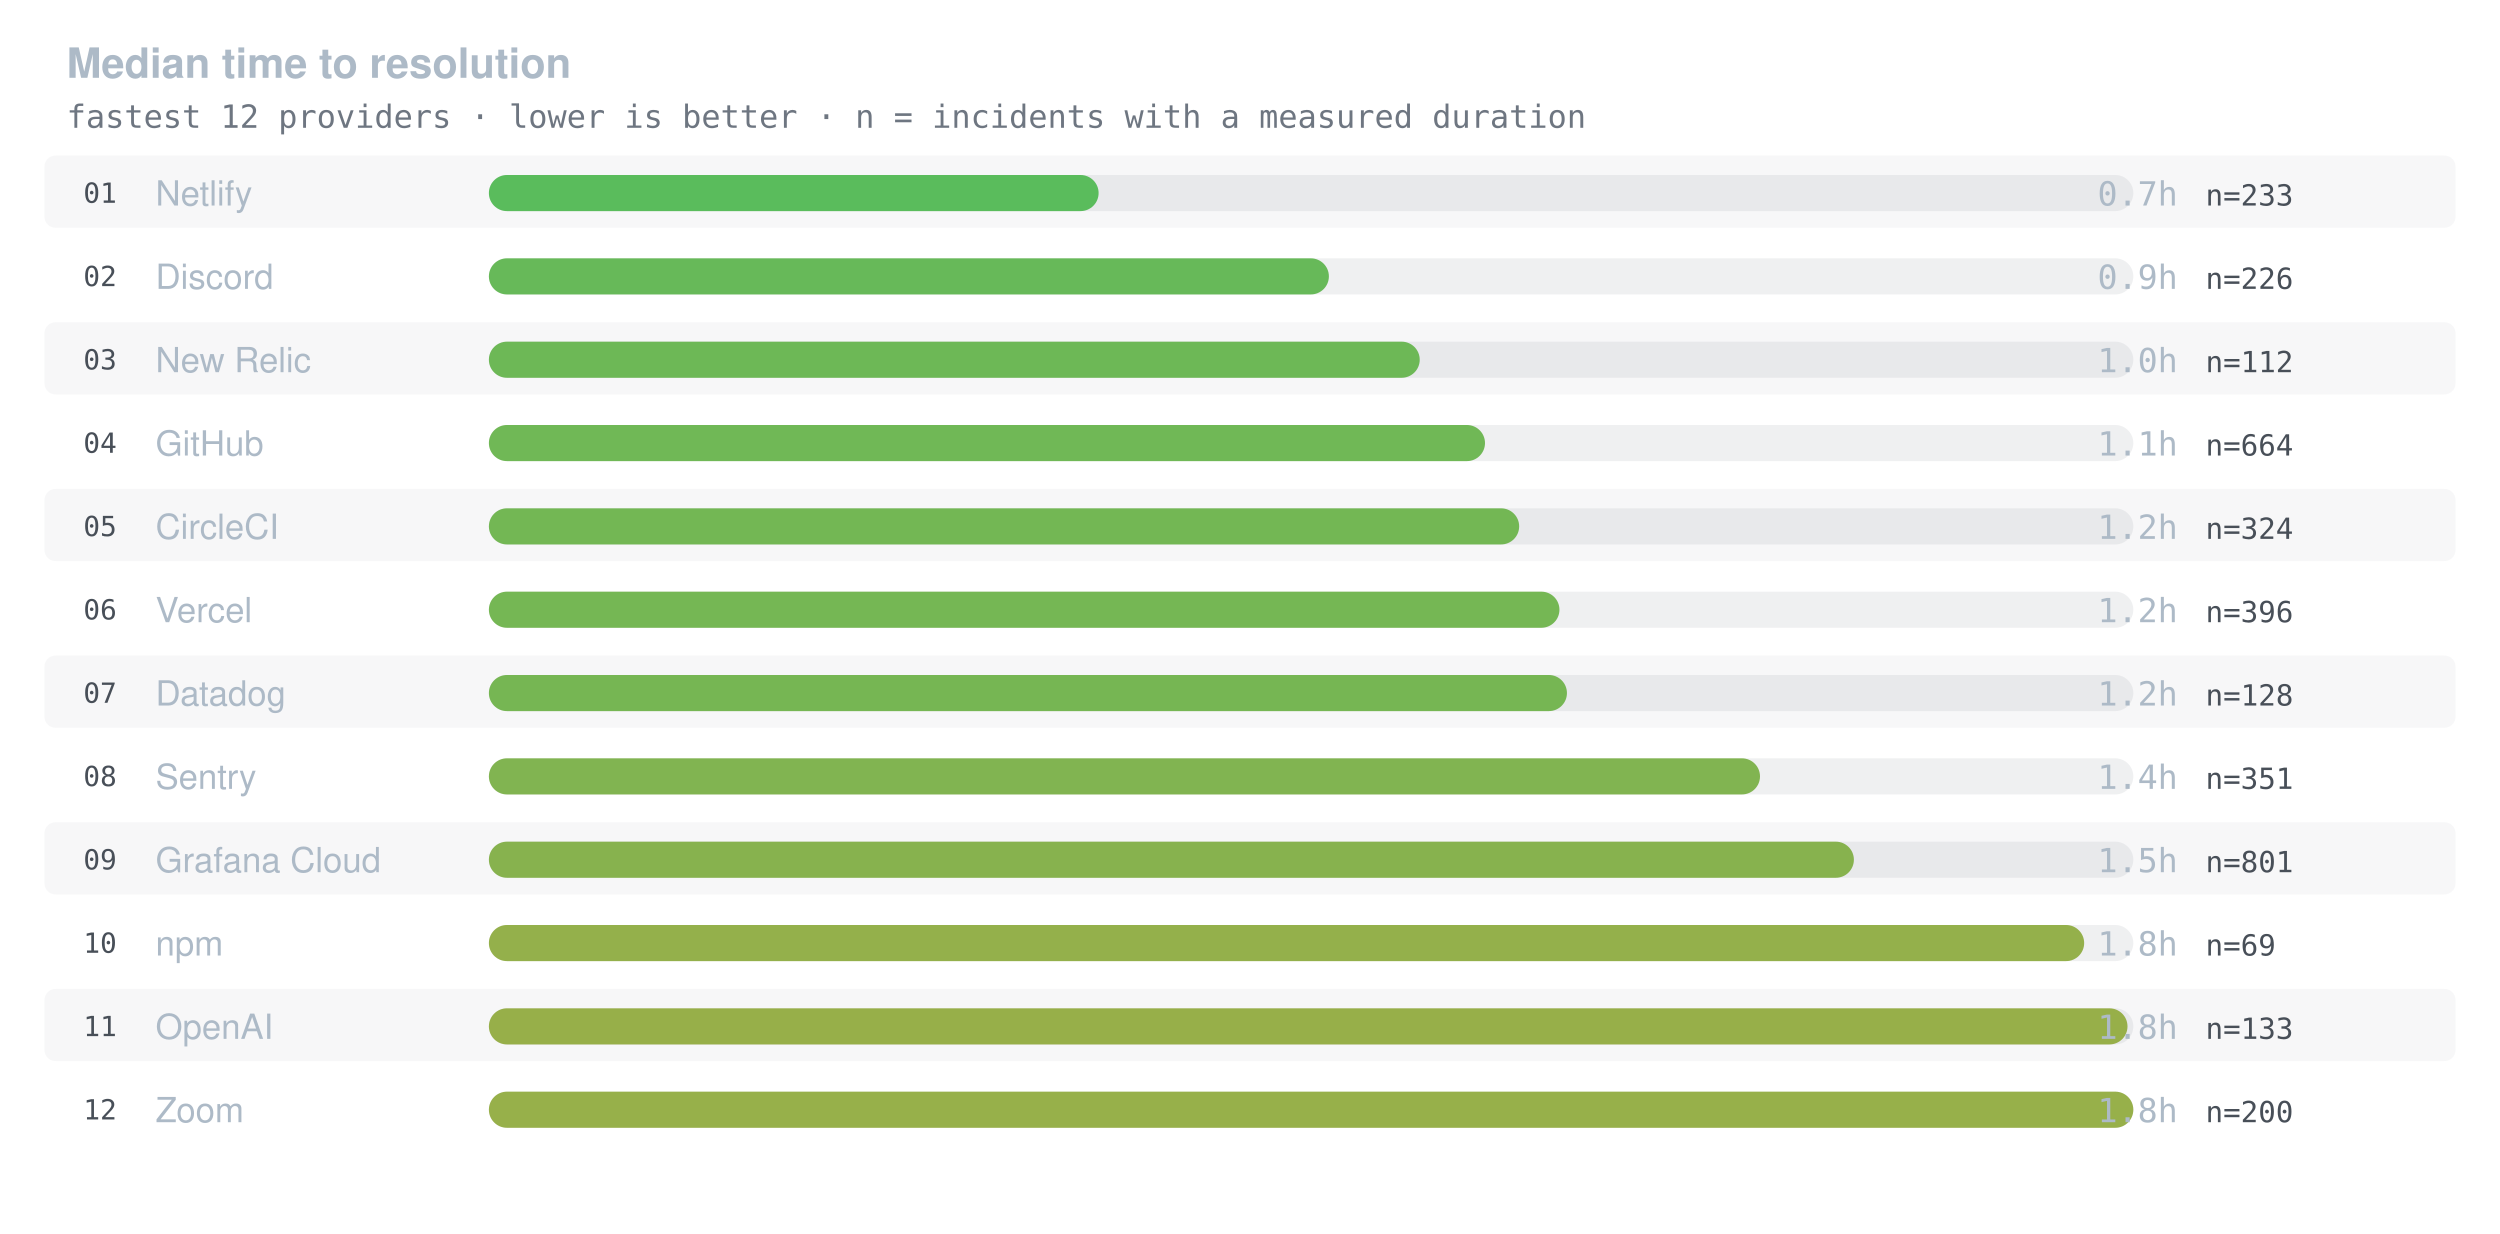
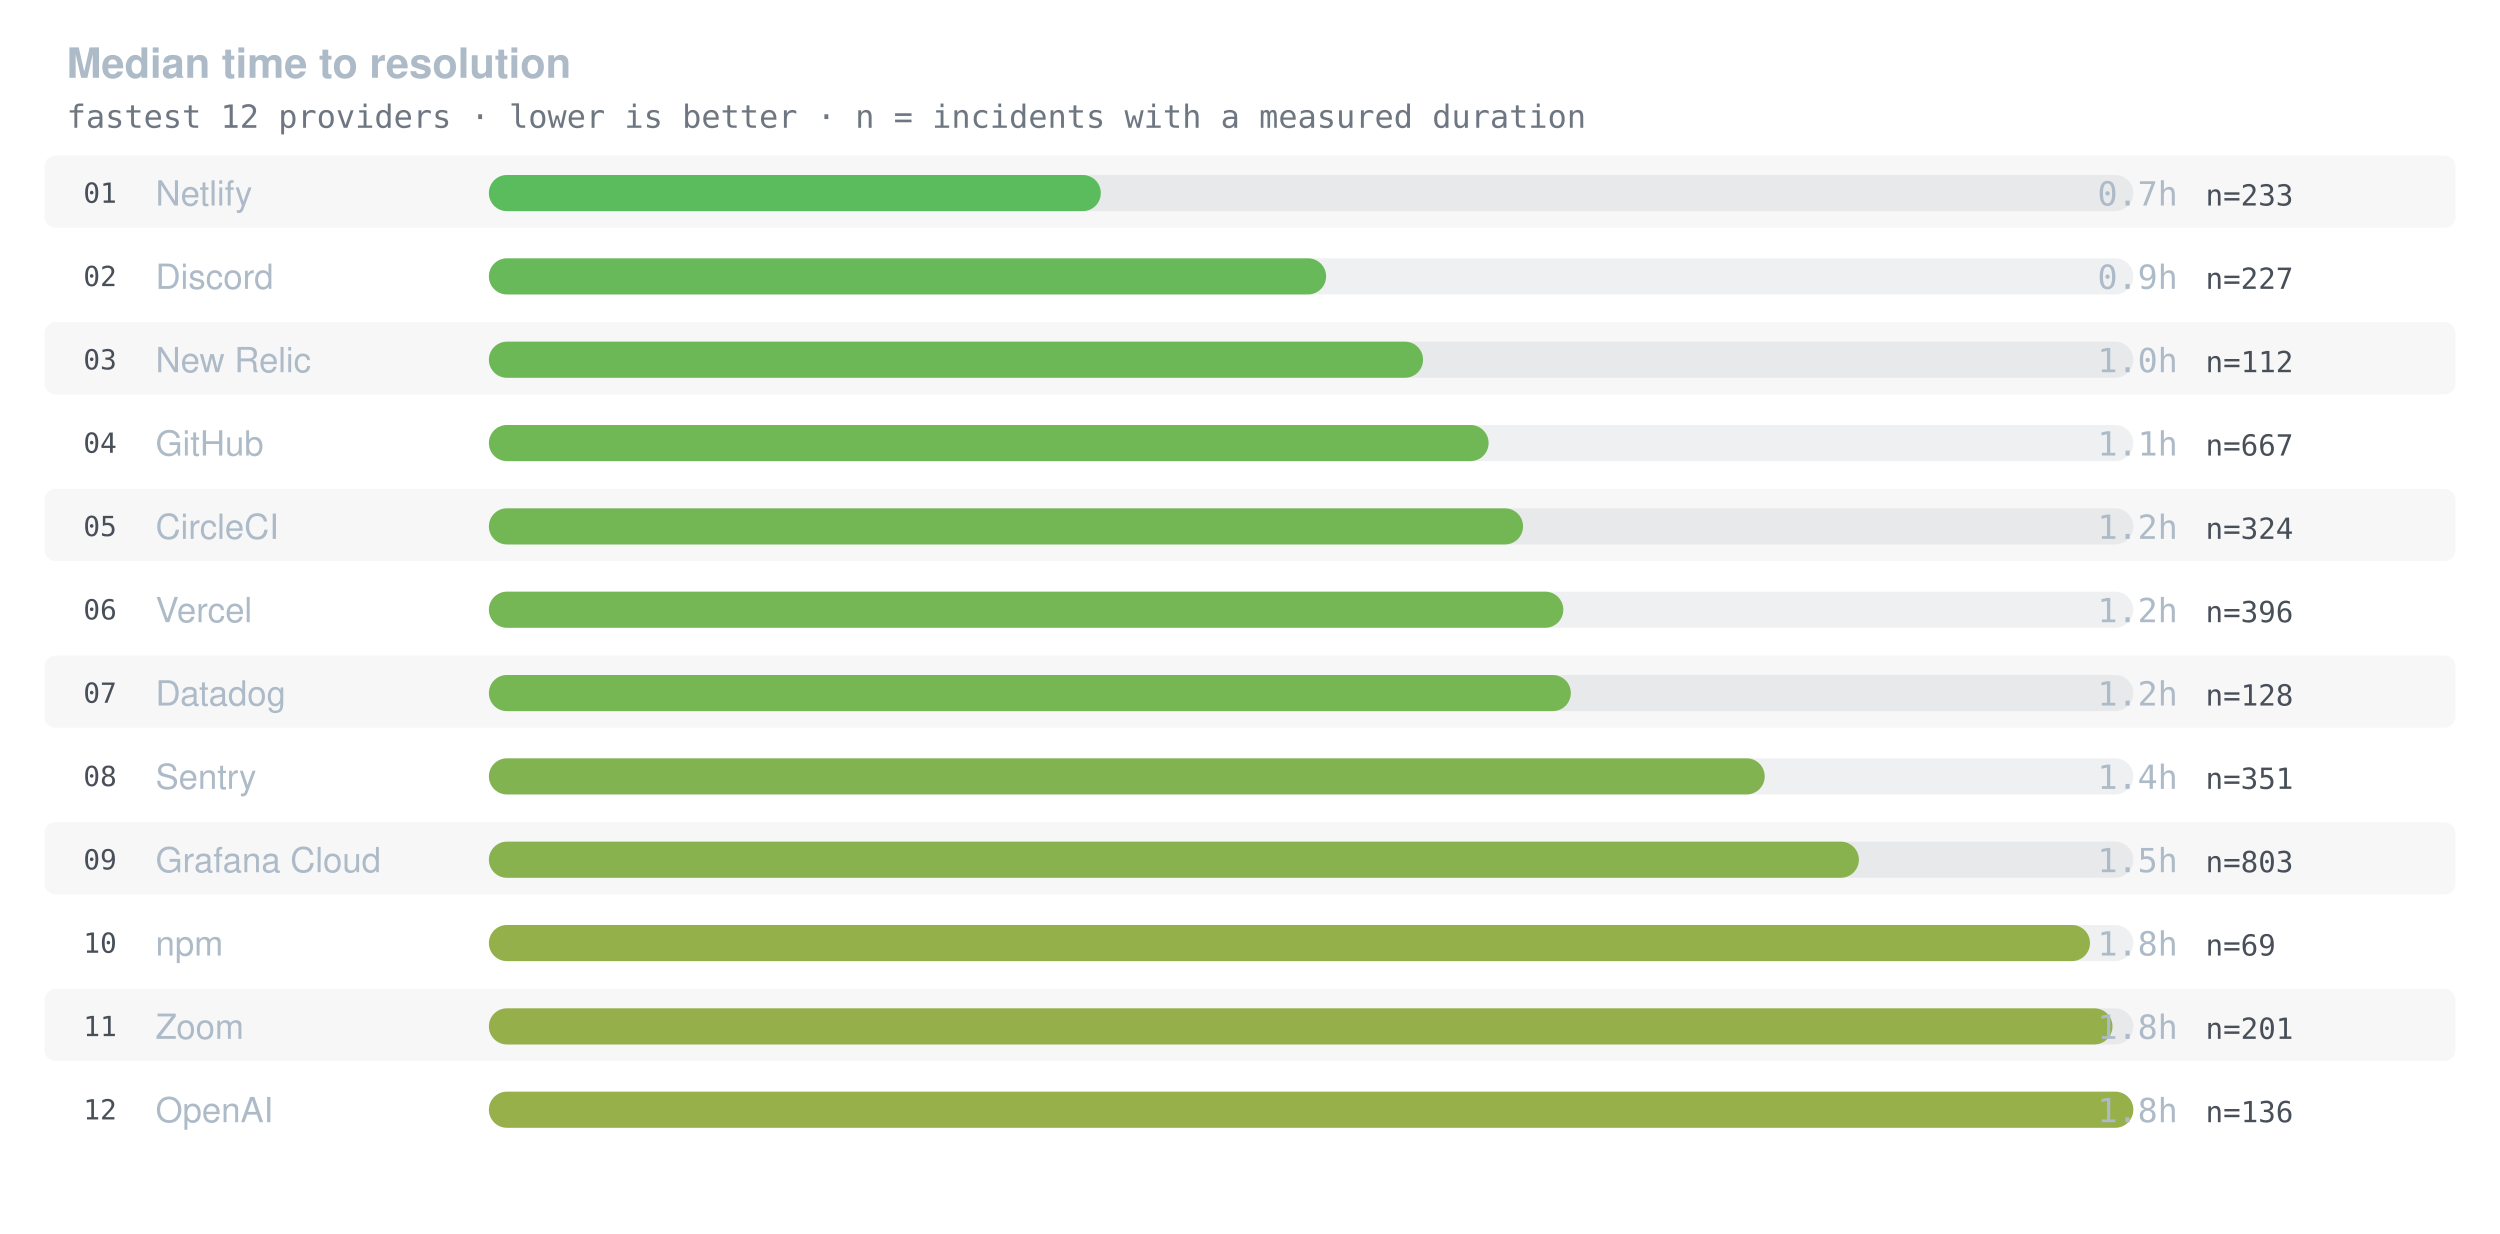
<svg xmlns="http://www.w3.org/2000/svg" viewBox="0 0 900 444" width="900" height="444" role="img">
  <text x="24" y="28" fill="#adbac7" font-size="15" font-family="-apple-system,BlinkMacSystemFont,Segoe UI,Helvetica,Arial,sans-serif" font-weight="600">Median time to resolution</text>
  <text x="24" y="46" fill="#6e7681" font-size="11.5" font-family="ui-monospace,SFMono-Regular,Menlo,Consolas,monospace">fastest 12 providers · lower is better · n = incidents with a measured duration</text>
  <rect x="16" y="56" width="868" height="26" rx="4" fill="#6e7681" opacity="0.055" />
  <text x="30" y="73" fill="#484f58" font-size="10" font-family="ui-monospace,SFMono-Regular,Menlo,Consolas,monospace">01</text>
  <text x="56" y="74" fill="#adbac7" font-size="12.5" font-family="-apple-system,BlinkMacSystemFont,Segoe UI,Helvetica,Arial,sans-serif">Netlify</text>
  <rect x="176" y="63" width="592" height="13" rx="6.5" fill="#6e7681" opacity="0.11" />
-   <rect x="176" y="63" width="219.5" height="13" rx="6.5" fill="#4ab74d" opacity="0.9" />
+   <rect x="176" y="63" width="220.3" height="13" rx="6.5" fill="#4ab74d" opacity="0.9" />
  <text x="784" y="74" fill="#adbac7" font-size="12" font-family="ui-monospace,SFMono-Regular,Menlo,Consolas,monospace" text-anchor="end">0.7h</text>
  <text x="794" y="74" fill="#484f58" font-size="10.5" font-family="ui-monospace,SFMono-Regular,Menlo,Consolas,monospace">n=233</text>
  <text x="30" y="103" fill="#484f58" font-size="10" font-family="ui-monospace,SFMono-Regular,Menlo,Consolas,monospace">02</text>
  <text x="56" y="104" fill="#adbac7" font-size="12.5" font-family="-apple-system,BlinkMacSystemFont,Segoe UI,Helvetica,Arial,sans-serif">Discord</text>
  <rect x="176" y="93" width="592" height="13" rx="6.5" fill="#6e7681" opacity="0.11" />
-   <rect x="176" y="93" width="302.4" height="13" rx="6.5" fill="#59b348" opacity="0.9" />
+   <rect x="176" y="93" width="301.4" height="13" rx="6.5" fill="#59b348" opacity="0.9" />
  <text x="784" y="104" fill="#adbac7" font-size="12" font-family="ui-monospace,SFMono-Regular,Menlo,Consolas,monospace" text-anchor="end">0.9h</text>
-   <text x="794" y="104" fill="#484f58" font-size="10.5" font-family="ui-monospace,SFMono-Regular,Menlo,Consolas,monospace">n=226</text>
+   <text x="794" y="104" fill="#484f58" font-size="10.5" font-family="ui-monospace,SFMono-Regular,Menlo,Consolas,monospace">n=227</text>
  <rect x="16" y="116" width="868" height="26" rx="4" fill="#6e7681" opacity="0.055" />
  <text x="30" y="133" fill="#484f58" font-size="10" font-family="ui-monospace,SFMono-Regular,Menlo,Consolas,monospace">03</text>
  <text x="56" y="134" fill="#adbac7" font-size="12.5" font-family="-apple-system,BlinkMacSystemFont,Segoe UI,Helvetica,Arial,sans-serif">New Relic</text>
  <rect x="176" y="123" width="592" height="13" rx="6.5" fill="#6e7681" opacity="0.11" />
-   <rect x="176" y="123" width="335.1" height="13" rx="6.5" fill="#5fb246" opacity="0.9" />
+   <rect x="176" y="123" width="336.3" height="13" rx="6.5" fill="#5fb246" opacity="0.9" />
  <text x="784" y="134" fill="#adbac7" font-size="12" font-family="ui-monospace,SFMono-Regular,Menlo,Consolas,monospace" text-anchor="end">1.0h</text>
  <text x="794" y="134" fill="#484f58" font-size="10.5" font-family="ui-monospace,SFMono-Regular,Menlo,Consolas,monospace">n=112</text>
  <text x="30" y="163" fill="#484f58" font-size="10" font-family="ui-monospace,SFMono-Regular,Menlo,Consolas,monospace">04</text>
  <text x="56" y="164" fill="#adbac7" font-size="12.5" font-family="-apple-system,BlinkMacSystemFont,Segoe UI,Helvetica,Arial,sans-serif">GitHub</text>
  <rect x="176" y="153" width="592" height="13" rx="6.5" fill="#6e7681" opacity="0.11" />
-   <rect x="176" y="153" width="358.6" height="13" rx="6.5" fill="#63b145" opacity="0.9" />
+   <rect x="176" y="153" width="359.9" height="13" rx="6.5" fill="#63b145" opacity="0.9" />
  <text x="784" y="164" fill="#adbac7" font-size="12" font-family="ui-monospace,SFMono-Regular,Menlo,Consolas,monospace" text-anchor="end">1.1h</text>
-   <text x="794" y="164" fill="#484f58" font-size="10.5" font-family="ui-monospace,SFMono-Regular,Menlo,Consolas,monospace">n=664</text>
+   <text x="794" y="164" fill="#484f58" font-size="10.5" font-family="ui-monospace,SFMono-Regular,Menlo,Consolas,monospace">n=667</text>
  <rect x="16" y="176" width="868" height="26" rx="4" fill="#6e7681" opacity="0.055" />
  <text x="30" y="193" fill="#484f58" font-size="10" font-family="ui-monospace,SFMono-Regular,Menlo,Consolas,monospace">05</text>
  <text x="56" y="194" fill="#adbac7" font-size="12.5" font-family="-apple-system,BlinkMacSystemFont,Segoe UI,Helvetica,Arial,sans-serif">CircleCI</text>
  <rect x="176" y="183" width="592" height="13" rx="6.5" fill="#6e7681" opacity="0.11" />
-   <rect x="176" y="183" width="370.9" height="13" rx="6.5" fill="#66b144" opacity="0.9" />
+   <rect x="176" y="183" width="372.3" height="13" rx="6.5" fill="#66b144" opacity="0.9" />
  <text x="784" y="194" fill="#adbac7" font-size="12" font-family="ui-monospace,SFMono-Regular,Menlo,Consolas,monospace" text-anchor="end">1.2h</text>
  <text x="794" y="194" fill="#484f58" font-size="10.5" font-family="ui-monospace,SFMono-Regular,Menlo,Consolas,monospace">n=324</text>
  <text x="30" y="223" fill="#484f58" font-size="10" font-family="ui-monospace,SFMono-Regular,Menlo,Consolas,monospace">06</text>
  <text x="56" y="224" fill="#adbac7" font-size="12.5" font-family="-apple-system,BlinkMacSystemFont,Segoe UI,Helvetica,Arial,sans-serif">Vercel</text>
  <rect x="176" y="213" width="592" height="13" rx="6.5" fill="#6e7681" opacity="0.11" />
-   <rect x="176" y="213" width="385.4" height="13" rx="6.5" fill="#68b043" opacity="0.9" />
+   <rect x="176" y="213" width="386.8" height="13" rx="6.5" fill="#68b043" opacity="0.9" />
  <text x="784" y="224" fill="#adbac7" font-size="12" font-family="ui-monospace,SFMono-Regular,Menlo,Consolas,monospace" text-anchor="end">1.2h</text>
  <text x="794" y="224" fill="#484f58" font-size="10.5" font-family="ui-monospace,SFMono-Regular,Menlo,Consolas,monospace">n=396</text>
  <rect x="16" y="236" width="868" height="26" rx="4" fill="#6e7681" opacity="0.055" />
  <text x="30" y="253" fill="#484f58" font-size="10" font-family="ui-monospace,SFMono-Regular,Menlo,Consolas,monospace">07</text>
  <text x="56" y="254" fill="#adbac7" font-size="12.5" font-family="-apple-system,BlinkMacSystemFont,Segoe UI,Helvetica,Arial,sans-serif">Datadog</text>
  <rect x="176" y="243" width="592" height="13" rx="6.5" fill="#6e7681" opacity="0.11" />
-   <rect x="176" y="243" width="388.1" height="13" rx="6.5" fill="#69b043" opacity="0.9" />
+   <rect x="176" y="243" width="389.5" height="13" rx="6.5" fill="#69b043" opacity="0.9" />
  <text x="784" y="254" fill="#adbac7" font-size="12" font-family="ui-monospace,SFMono-Regular,Menlo,Consolas,monospace" text-anchor="end">1.2h</text>
  <text x="794" y="254" fill="#484f58" font-size="10.5" font-family="ui-monospace,SFMono-Regular,Menlo,Consolas,monospace">n=128</text>
  <text x="30" y="283" fill="#484f58" font-size="10" font-family="ui-monospace,SFMono-Regular,Menlo,Consolas,monospace">08</text>
  <text x="56" y="284" fill="#adbac7" font-size="12.5" font-family="-apple-system,BlinkMacSystemFont,Segoe UI,Helvetica,Arial,sans-serif">Sentry</text>
  <rect x="176" y="273" width="592" height="13" rx="6.5" fill="#6e7681" opacity="0.11" />
-   <rect x="176" y="273" width="457.6" height="13" rx="6.5" fill="#75ad3f" opacity="0.9" />
+   <rect x="176" y="273" width="459.3" height="13" rx="6.5" fill="#75ad3f" opacity="0.9" />
  <text x="784" y="284" fill="#adbac7" font-size="12" font-family="ui-monospace,SFMono-Regular,Menlo,Consolas,monospace" text-anchor="end">1.4h</text>
  <text x="794" y="284" fill="#484f58" font-size="10.5" font-family="ui-monospace,SFMono-Regular,Menlo,Consolas,monospace">n=351</text>
  <rect x="16" y="296" width="868" height="26" rx="4" fill="#6e7681" opacity="0.055" />
  <text x="30" y="313" fill="#484f58" font-size="10" font-family="ui-monospace,SFMono-Regular,Menlo,Consolas,monospace">09</text>
  <text x="56" y="314" fill="#adbac7" font-size="12.5" font-family="-apple-system,BlinkMacSystemFont,Segoe UI,Helvetica,Arial,sans-serif">Grafana Cloud</text>
  <rect x="176" y="303" width="592" height="13" rx="6.5" fill="#6e7681" opacity="0.11" />
-   <rect x="176" y="303" width="491.4" height="13" rx="6.5" fill="#7cac3d" opacity="0.9" />
+   <rect x="176" y="303" width="493.2" height="13" rx="6.5" fill="#7cac3d" opacity="0.9" />
  <text x="784" y="314" fill="#adbac7" font-size="12" font-family="ui-monospace,SFMono-Regular,Menlo,Consolas,monospace" text-anchor="end">1.5h</text>
-   <text x="794" y="314" fill="#484f58" font-size="10.5" font-family="ui-monospace,SFMono-Regular,Menlo,Consolas,monospace">n=801</text>
+   <text x="794" y="314" fill="#484f58" font-size="10.5" font-family="ui-monospace,SFMono-Regular,Menlo,Consolas,monospace">n=803</text>
  <text x="30" y="343" fill="#484f58" font-size="10" font-family="ui-monospace,SFMono-Regular,Menlo,Consolas,monospace">10</text>
  <text x="56" y="344" fill="#adbac7" font-size="12.5" font-family="-apple-system,BlinkMacSystemFont,Segoe UI,Helvetica,Arial,sans-serif">npm</text>
  <rect x="176" y="333" width="592" height="13" rx="6.5" fill="#6e7681" opacity="0.11" />
-   <rect x="176" y="333" width="574.3" height="13" rx="6.5" fill="#8ba938" opacity="0.9" />
+   <rect x="176" y="333" width="576.4" height="13" rx="6.5" fill="#8ba938" opacity="0.9" />
  <text x="784" y="344" fill="#adbac7" font-size="12" font-family="ui-monospace,SFMono-Regular,Menlo,Consolas,monospace" text-anchor="end">1.8h</text>
  <text x="794" y="344" fill="#484f58" font-size="10.5" font-family="ui-monospace,SFMono-Regular,Menlo,Consolas,monospace">n=69</text>
  <rect x="16" y="356" width="868" height="26" rx="4" fill="#6e7681" opacity="0.055" />
  <text x="30" y="373" fill="#484f58" font-size="10" font-family="ui-monospace,SFMono-Regular,Menlo,Consolas,monospace">11</text>
-   <text x="56" y="374" fill="#adbac7" font-size="12.5" font-family="-apple-system,BlinkMacSystemFont,Segoe UI,Helvetica,Arial,sans-serif">OpenAI</text>
+   <text x="56" y="374" fill="#adbac7" font-size="12.5" font-family="-apple-system,BlinkMacSystemFont,Segoe UI,Helvetica,Arial,sans-serif">Zoom</text>
  <rect x="176" y="363" width="592" height="13" rx="6.5" fill="#6e7681" opacity="0.11" />
-   <rect x="176" y="363" width="589.9" height="13" rx="6.5" fill="#8ea837" opacity="0.9" />
+   <rect x="176" y="363" width="584.5" height="13" rx="6.5" fill="#8ca838" opacity="0.9" />
  <text x="784" y="374" fill="#adbac7" font-size="12" font-family="ui-monospace,SFMono-Regular,Menlo,Consolas,monospace" text-anchor="end">1.8h</text>
-   <text x="794" y="374" fill="#484f58" font-size="10.5" font-family="ui-monospace,SFMono-Regular,Menlo,Consolas,monospace">n=133</text>
+   <text x="794" y="374" fill="#484f58" font-size="10.5" font-family="ui-monospace,SFMono-Regular,Menlo,Consolas,monospace">n=201</text>
  <text x="30" y="403" fill="#484f58" font-size="10" font-family="ui-monospace,SFMono-Regular,Menlo,Consolas,monospace">12</text>
-   <text x="56" y="404" fill="#adbac7" font-size="12.5" font-family="-apple-system,BlinkMacSystemFont,Segoe UI,Helvetica,Arial,sans-serif">Zoom</text>
+   <text x="56" y="404" fill="#adbac7" font-size="12.5" font-family="-apple-system,BlinkMacSystemFont,Segoe UI,Helvetica,Arial,sans-serif">OpenAI</text>
  <rect x="176" y="393" width="592" height="13" rx="6.5" fill="#6e7681" opacity="0.11" />
  <rect x="176" y="393" width="592.0" height="13" rx="6.5" fill="#8ea837" opacity="0.9" />
  <text x="784" y="404" fill="#adbac7" font-size="12" font-family="ui-monospace,SFMono-Regular,Menlo,Consolas,monospace" text-anchor="end">1.8h</text>
-   <text x="794" y="404" fill="#484f58" font-size="10.5" font-family="ui-monospace,SFMono-Regular,Menlo,Consolas,monospace">n=200</text>
+   <text x="794" y="404" fill="#484f58" font-size="10.5" font-family="ui-monospace,SFMono-Regular,Menlo,Consolas,monospace">n=136</text>
</svg>
